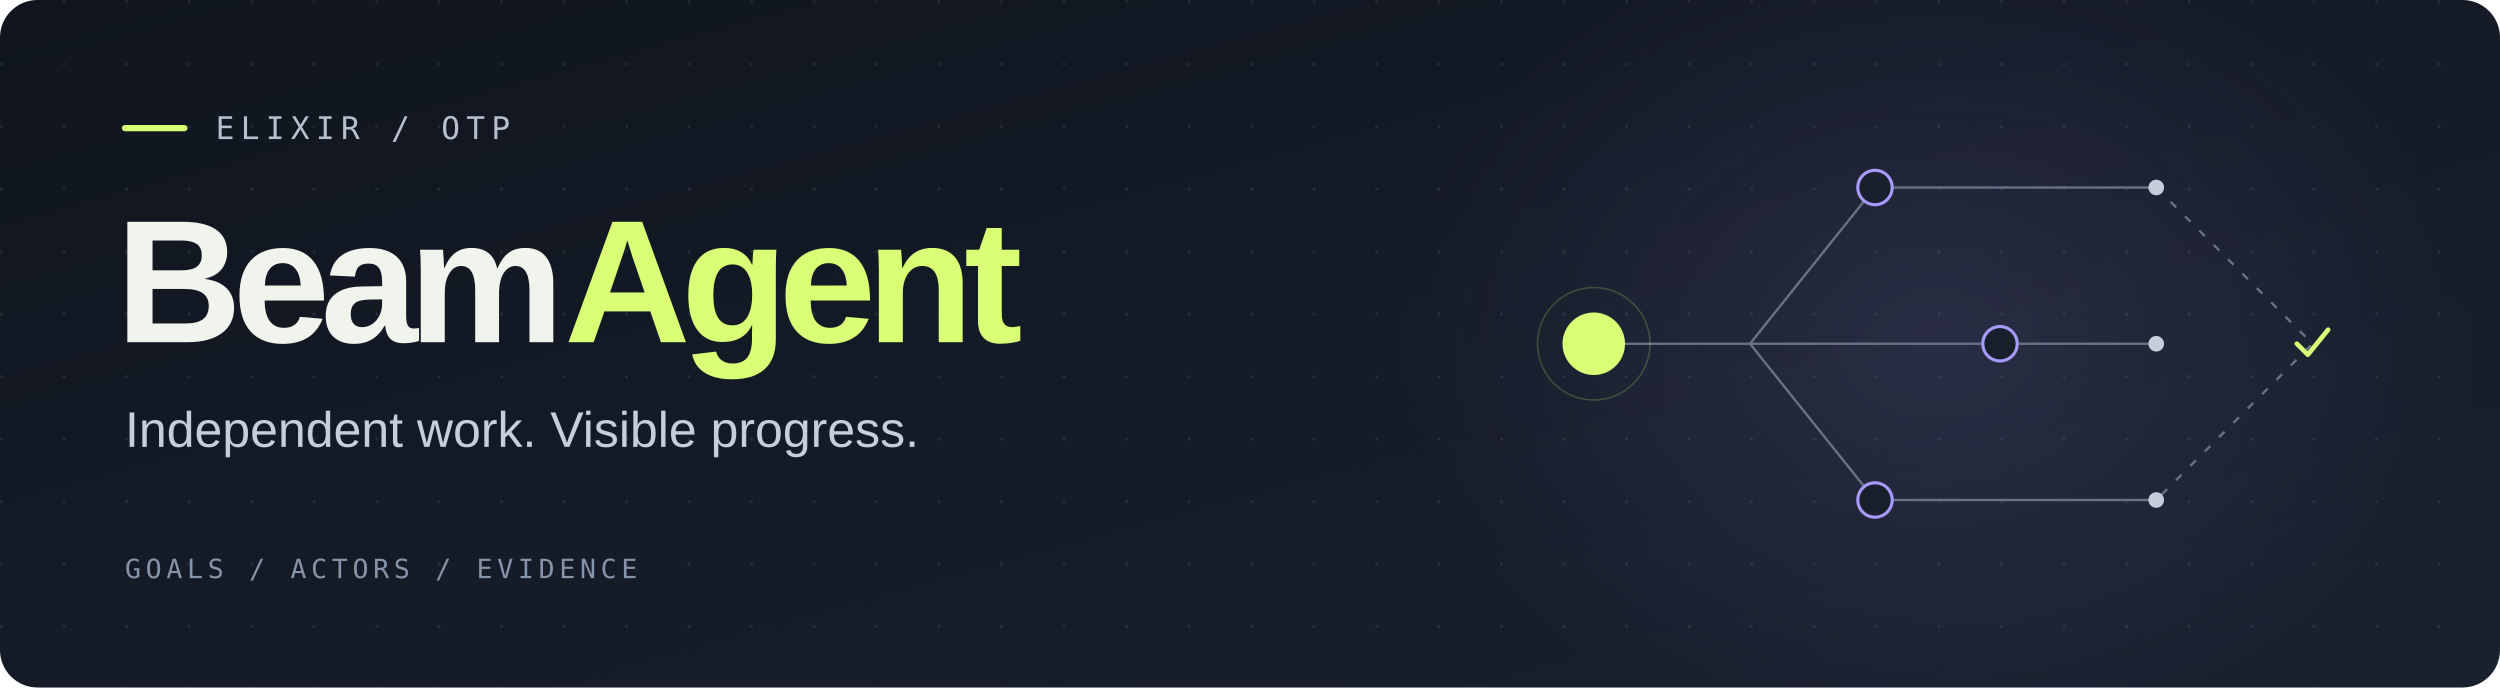
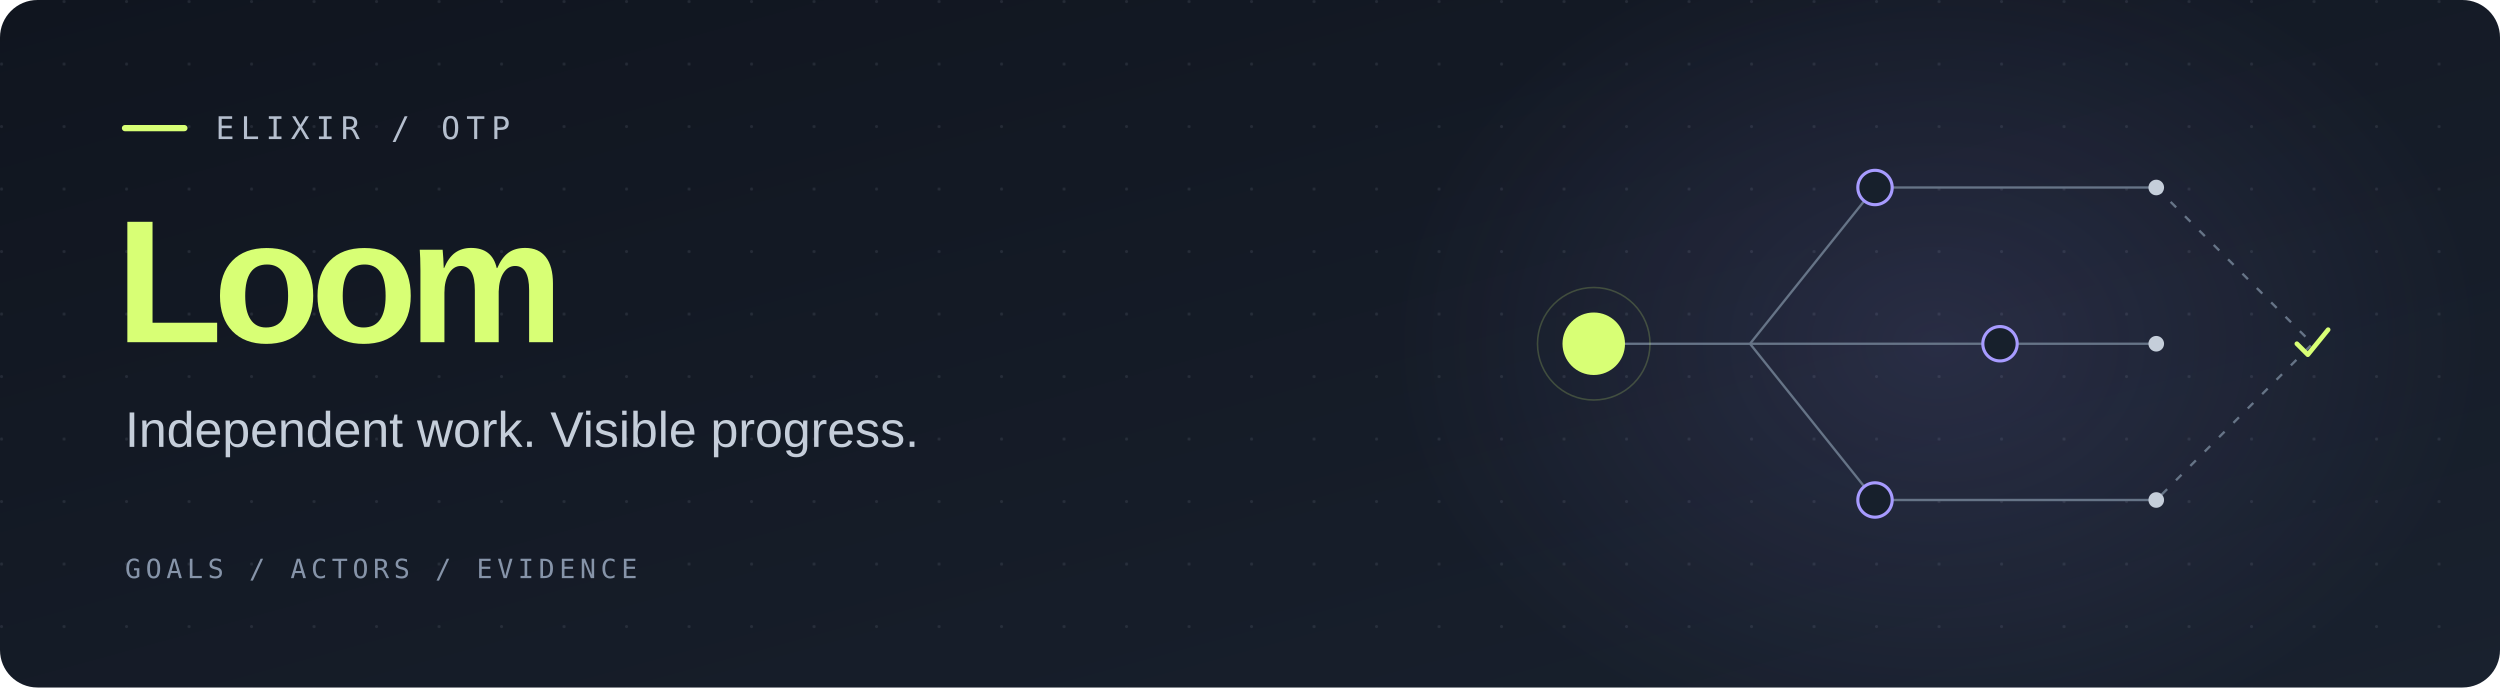
<svg xmlns="http://www.w3.org/2000/svg" width="1600" height="440" viewBox="0 0 1600 440" role="img" aria-labelledby="title desc">
  <defs>
    <linearGradient id="background" x1="0" y1="0" x2="1" y2="1">
      <stop offset="0" stop-color="#10151f" />
      <stop offset="1" stop-color="#19212e" />
    </linearGradient>
    <radialGradient id="halo">
      <stop offset="0" stop-color="#a79bff" stop-opacity=".13" />
      <stop offset="1" stop-color="#a79bff" stop-opacity="0" />
    </radialGradient>
    <pattern id="grid" width="40" height="40" patternUnits="userSpaceOnUse">
      <circle cx="1" cy="1" r="1" fill="#a9b4c4" opacity=".12" />
    </pattern>
  </defs>
  <rect width="1600" height="440" rx="24" fill="url(#background)" />
  <rect width="1600" height="440" rx="24" fill="url(#grid)" />
  <ellipse cx="1240" cy="220" rx="350" ry="270" fill="url(#halo)" />
  <path d="M80 82h38" stroke="#d8ff75" stroke-width="4" stroke-linecap="round" />
  <text x="138" y="89" fill="#b5bfce" font-family="monospace" font-size="20" letter-spacing="4">ELIXIR / OTP</text>
-   <text x="74" y="219" fill="#f1f4ec" font-family="Arial, Helvetica, sans-serif" font-size="112" font-weight="700" letter-spacing="-6">Beam<tspan fill="#d8ff75">Agent</tspan>
-   </text>
+   <text x="74" y="219" fill="#d8ff75" font-family="Arial, Helvetica, sans-serif" font-size="112" font-weight="700" letter-spacing="-6">Loom</text>
  <text x="80" y="286" fill="#c5ceda" font-family="Arial, Helvetica, sans-serif" font-size="32">Independent work. Visible progress.</text>
  <text x="80" y="370" fill="#8694a9" font-family="monospace" font-size="17" letter-spacing="3">GOALS / ACTORS / EVIDENCE</text>
  <g fill="none" stroke="#667487" stroke-width="1.5">
    <path d="M1020 220h100l80-100h180" />
    <path d="M1120 220h260" />
    <path d="M1120 220l80 100h180" />
    <path d="M1380 120l100 100-100 100" stroke-dasharray="5 8" />
  </g>
  <g fill="#17202c" stroke="#a79bff" stroke-width="2">
    <circle cx="1200" cy="120" r="11" />
    <circle cx="1280" cy="220" r="11" />
    <circle cx="1200" cy="320" r="11" />
  </g>
  <circle cx="1020" cy="220" r="20" fill="#d8ff75" />
  <circle cx="1020" cy="220" r="36" fill="none" stroke="#d8ff75" opacity=".2" />
  <g fill="#c5ceda">
    <circle cx="1380" cy="120" r="5" />
    <circle cx="1380" cy="220" r="5" />
    <circle cx="1380" cy="320" r="5" />
  </g>
  <path d="M1470 220l7 7 13-16" fill="none" stroke="#d8ff75" stroke-width="3" stroke-linecap="round" stroke-linejoin="round" />
</svg>
